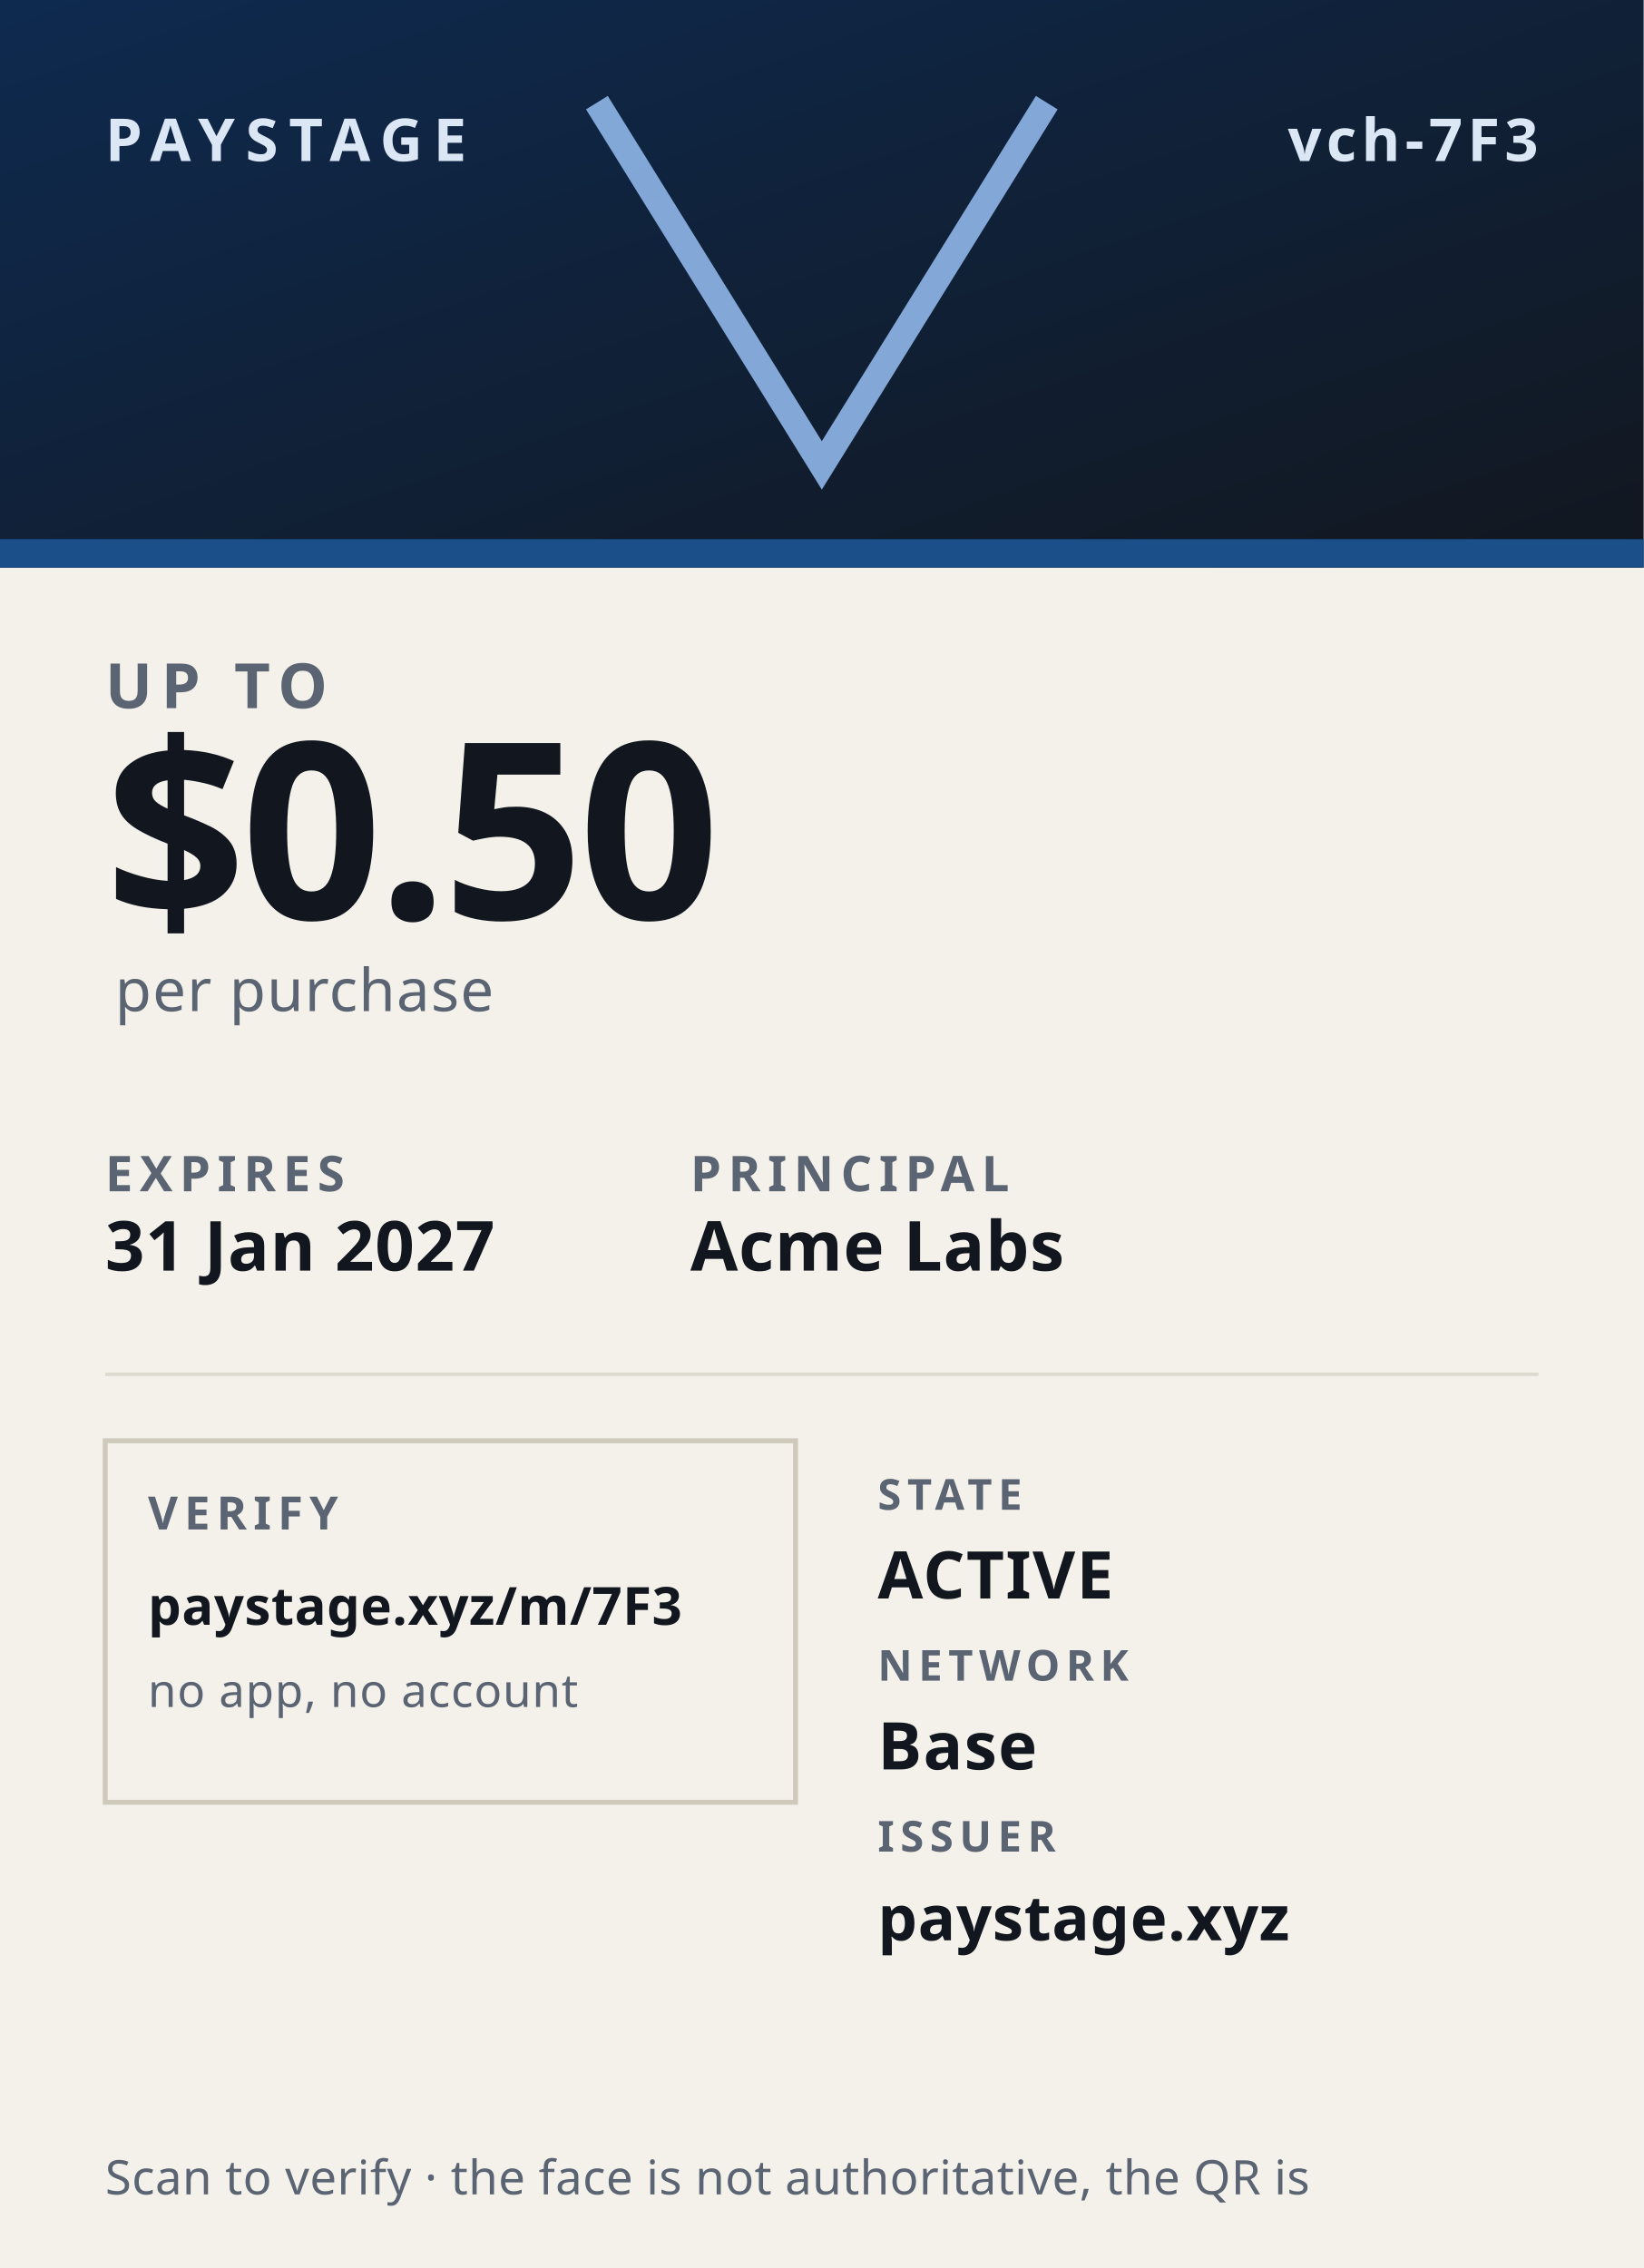
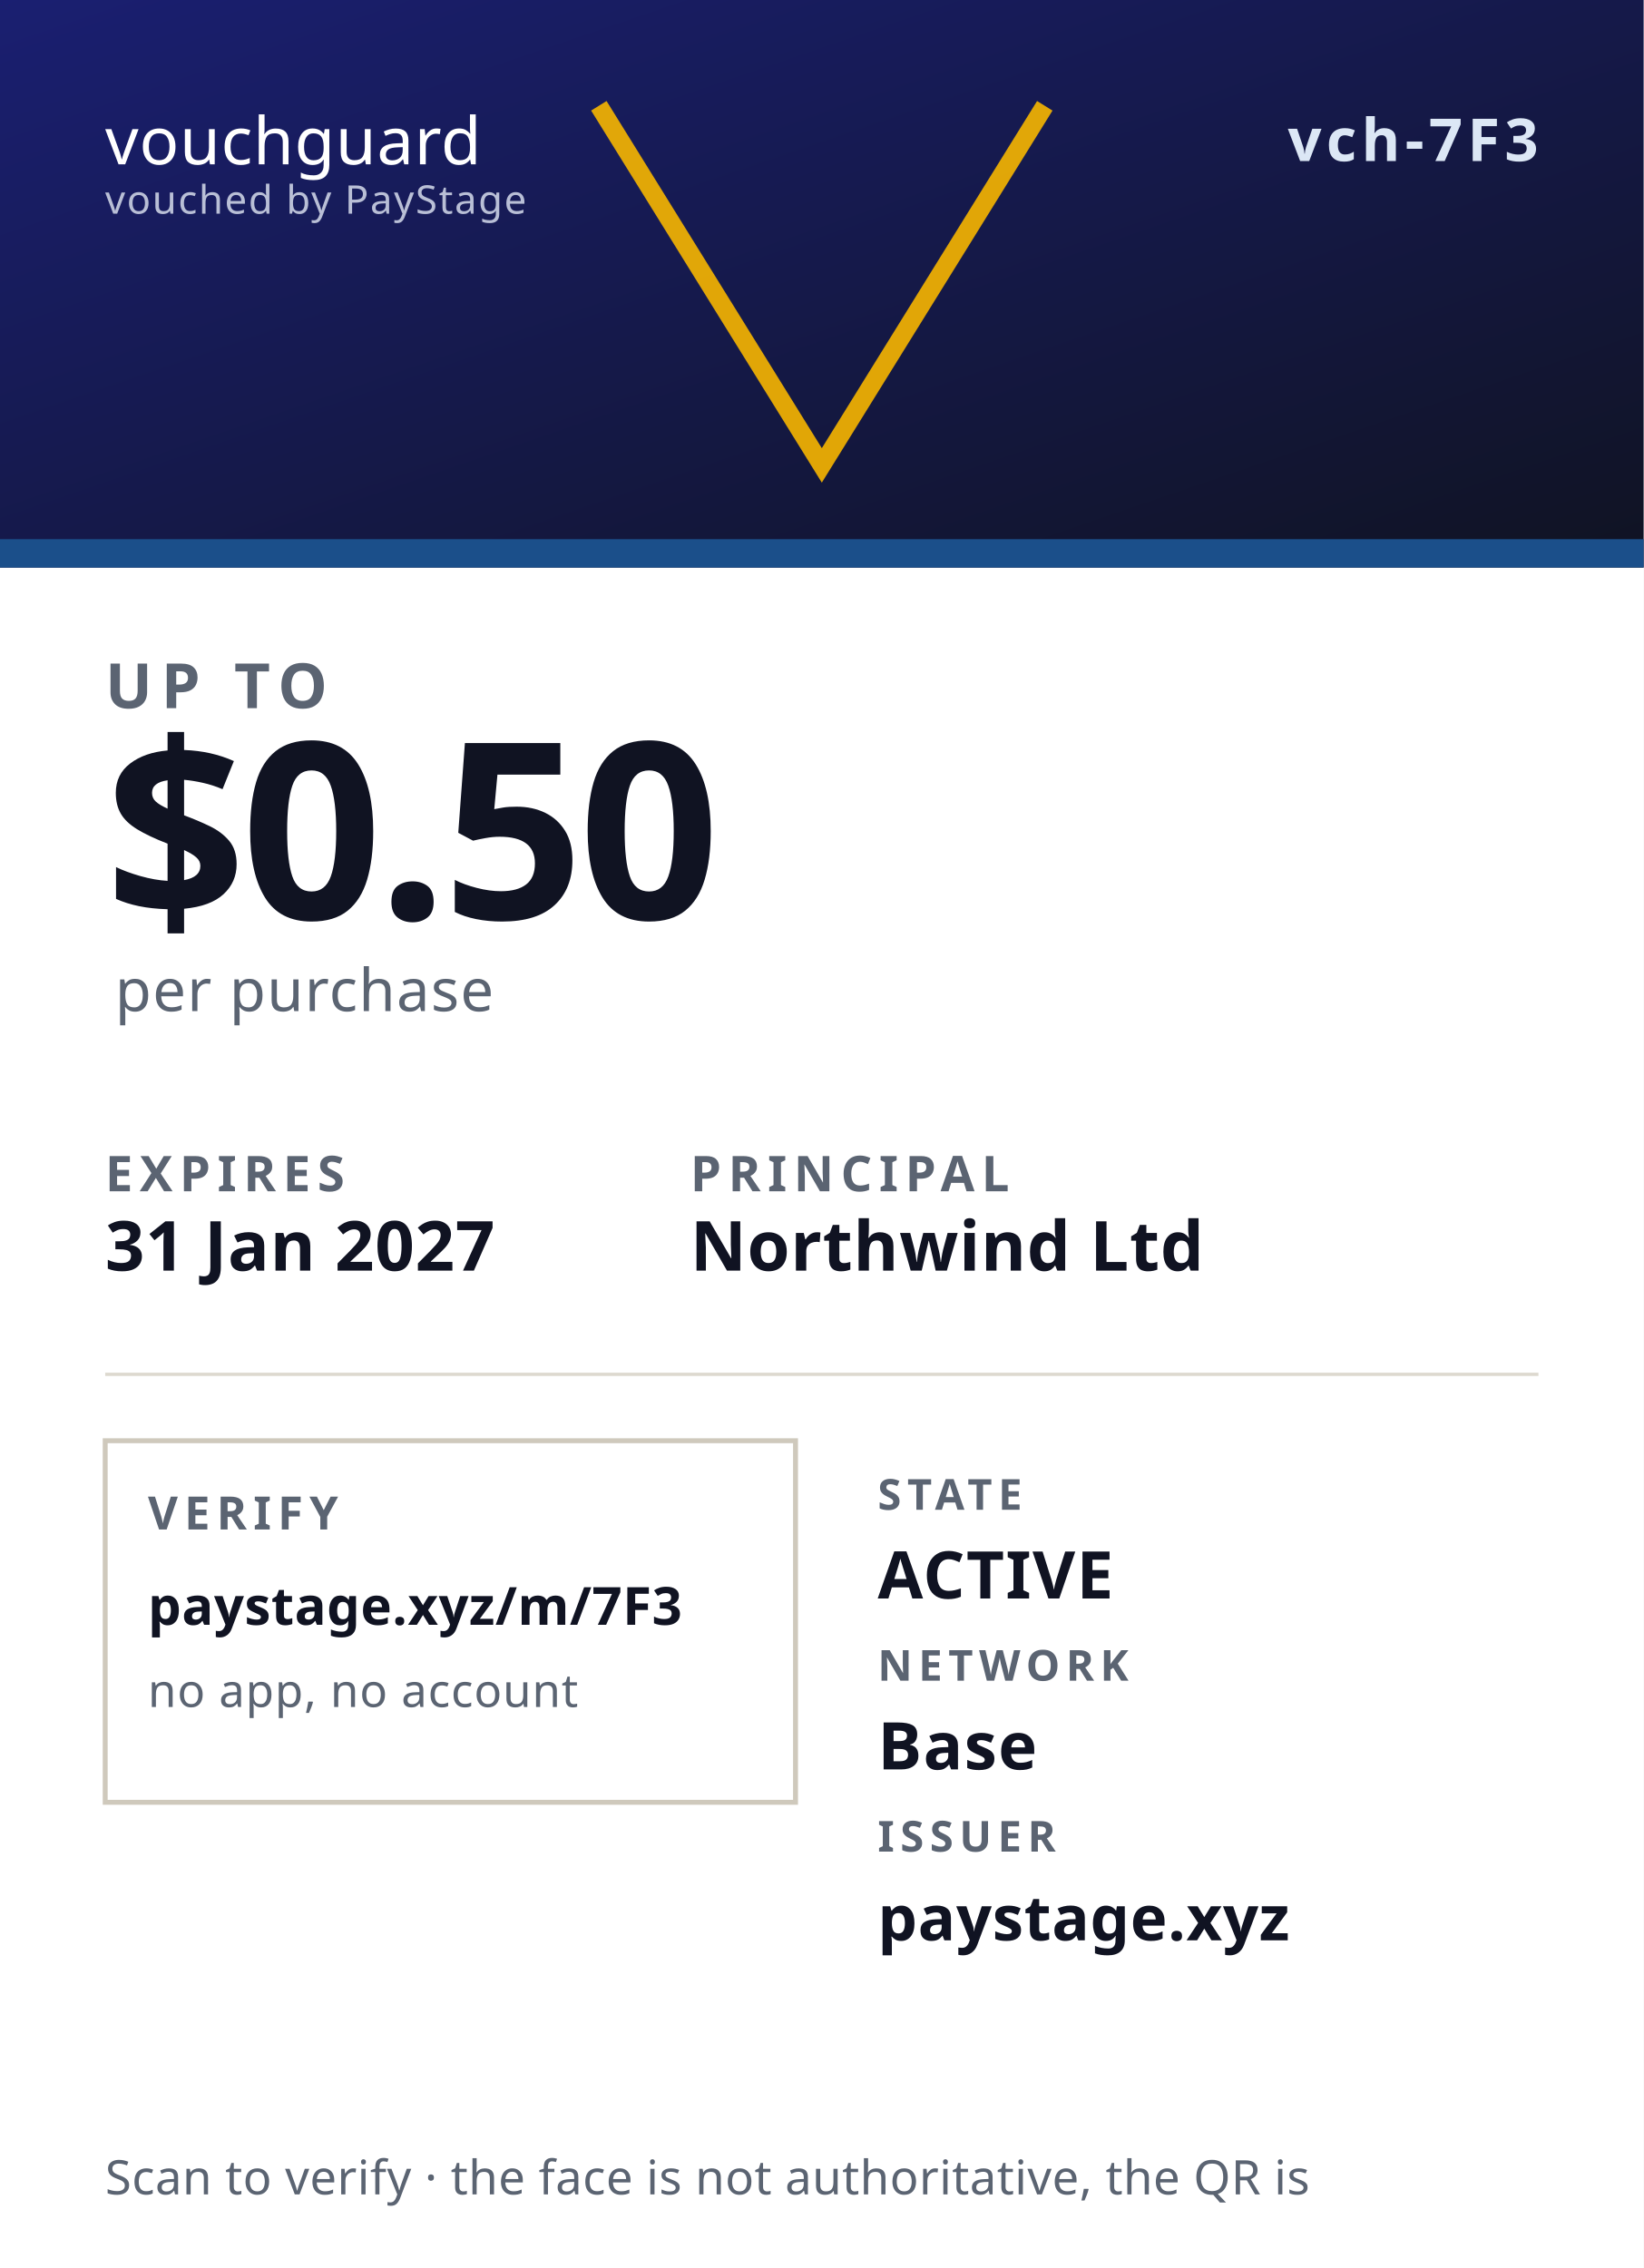
<svg xmlns="http://www.w3.org/2000/svg" width="750" height="1035" viewBox="0 0 750 1035">
-   <rect width="750" height="1035" fill="#F4F1EA" />
+   <rect width="750" height="1035" fill="#FFFFFF" />
  <defs>
    <linearGradient id="strip" x1="0" y1="0" x2="1" y2="1">
-       <stop offset="0" stop-color="#0E2A4F" />
-       <stop offset="1" stop-color="#12171F" />
+       <stop offset="0" stop-color="#1A1F71" />
+       <stop offset="1" stop-color="#101322" />
    </linearGradient>
  </defs>
  <rect x="0" y="0" width="750" height="259" fill="url(#strip)" />
-   <path d="M 275.44 51.8 L 375 212.38 L 474.56 51.8" fill="none" stroke="#8FB6E8" stroke-width="11.655" stroke-linecap="square" opacity="0.9" />
+   <path d="M 275.44 51.8 L 375 212.38 L 474.56 51.8" fill="none" stroke="#F7B600" stroke-width="8.288" stroke-linecap="square" opacity="0.9" />
  <rect x="0" y="246.05" width="750" height="12.95" fill="#1B4F8A" />
-   <text x="48" y="73.5" font-family="Noto Sans, -apple-system, Helvetica Neue, Arial, sans-serif" font-size="27" font-weight="700" letter-spacing="0.18em" text-anchor="start" fill="#DCE7F5">PAYSTAGE</text>
+   <text x="48" y="75" font-family="Noto Sans, -apple-system, Helvetica Neue, Arial, sans-serif" font-size="30" font-weight="500" letter-spacing="0.01em" text-anchor="start" fill="#FFFFFF">vouchguard</text>
+   <text x="48" y="97.5" font-family="Noto Sans, -apple-system, Helvetica Neue, Arial, sans-serif" font-size="18" font-weight="500" letter-spacing="0.04em" text-anchor="start" fill="#B9BFD6">vouched by PayStage</text>
  <text x="702" y="73.5" font-family="Noto Sans, -apple-system, Helvetica Neue, Arial, sans-serif" font-size="27" font-weight="600" letter-spacing="0.08em" text-anchor="end" fill="#DCE7F5">vch-7F3</text>
  <text x="48" y="323.17" font-family="Noto Sans, -apple-system, Helvetica Neue, Arial, sans-serif" font-size="28.5" font-weight="650" letter-spacing="0.14em" text-anchor="start" fill="#5B6472">UP TO</text>
-   <text x="48" y="419.425" font-family="Noto Sans, -apple-system, Helvetica Neue, Arial, sans-serif" font-size="112.5" font-weight="700" letter-spacing="-0.02em" text-anchor="start" fill="#12171F">$0.50</text>
+   <text x="48" y="419.425" font-family="Noto Sans, -apple-system, Helvetica Neue, Arial, sans-serif" font-size="112.5" font-weight="700" letter-spacing="-0.02em" text-anchor="start" fill="#101322">$0.50</text>
  <text x="52.5" y="461.425" font-family="Noto Sans, -apple-system, Helvetica Neue, Arial, sans-serif" font-size="27" font-weight="500" letter-spacing="0.02em" text-anchor="start" fill="#5B6472">per purchase</text>
  <text x="48" y="543.625" font-family="Noto Sans, -apple-system, Helvetica Neue, Arial, sans-serif" font-size="22.5" font-weight="650" letter-spacing="0.14em" text-anchor="start" fill="#5B6472">EXPIRES</text>
-   <text x="48" y="579.85" font-family="Noto Sans, -apple-system, Helvetica Neue, Arial, sans-serif" font-size="31.5" font-weight="600" letter-spacing="0.01em" text-anchor="start" fill="#12171F">31 Jan 2027</text>
+   <text x="48" y="579.85" font-family="Noto Sans, -apple-system, Helvetica Neue, Arial, sans-serif" font-size="31.5" font-weight="600" letter-spacing="0.01em" text-anchor="start" fill="#101322">31 Jan 2027</text>
  <text x="315" y="543.625" font-family="Noto Sans, -apple-system, Helvetica Neue, Arial, sans-serif" font-size="22.5" font-weight="650" letter-spacing="0.14em" text-anchor="start" fill="#5B6472">PRINCIPAL</text>
-   <text x="315" y="579.85" font-family="Noto Sans, -apple-system, Helvetica Neue, Arial, sans-serif" font-size="31.5" font-weight="600" letter-spacing="0.01em" text-anchor="start" fill="#12171F">Acme Labs</text>
+   <text x="315" y="579.85" font-family="Noto Sans, -apple-system, Helvetica Neue, Arial, sans-serif" font-size="31.5" font-weight="600" letter-spacing="0.01em" text-anchor="start" fill="#101322">Northwind Ltd</text>
  <rect x="48" y="626.425" width="654" height="1.5" fill="#DDD9CF" />
  <rect x="48" y="657.475" width="315" height="165" fill="none" stroke="#CFC9BC" stroke-width="2.25" />
  <text x="67.5" y="697.975" font-family="Noto Sans, -apple-system, Helvetica Neue, Arial, sans-serif" font-size="21" font-weight="650" letter-spacing="0.14em" text-anchor="start" fill="#5B6472">VERIFY</text>
-   <text x="67.5" y="741.475" font-family="Noto Sans, -apple-system, Helvetica Neue, Arial, sans-serif" font-size="24" font-weight="600" letter-spacing="0.01em" text-anchor="start" fill="#12171F">paystage.xyz/m/7F3</text>
+   <text x="67.5" y="741.475" font-family="Noto Sans, -apple-system, Helvetica Neue, Arial, sans-serif" font-size="24" font-weight="600" letter-spacing="0.01em" text-anchor="start" fill="#101322">paystage.xyz/m/7F3</text>
  <text x="67.5" y="778.975" font-family="Noto Sans, -apple-system, Helvetica Neue, Arial, sans-serif" font-size="21" font-weight="500" letter-spacing="0.02em" text-anchor="start" fill="#5B6472">no app, no account</text>
  <text x="400.5" y="688.975" font-family="Noto Sans, -apple-system, Helvetica Neue, Arial, sans-serif" font-size="19.5" font-weight="650" letter-spacing="0.14em" text-anchor="start" fill="#5B6472">STATE</text>
-   <text x="400.5" y="729.475" font-family="Noto Sans, -apple-system, Helvetica Neue, Arial, sans-serif" font-size="30" font-weight="700" letter-spacing="0.02em" text-anchor="start" fill="#12171F">ACTIVE</text>
+   <text x="400.5" y="729.475" font-family="Noto Sans, -apple-system, Helvetica Neue, Arial, sans-serif" font-size="30" font-weight="700" letter-spacing="0.02em" text-anchor="start" fill="#101322">ACTIVE</text>
  <text x="400.5" y="766.975" font-family="Noto Sans, -apple-system, Helvetica Neue, Arial, sans-serif" font-size="19.5" font-weight="650" letter-spacing="0.14em" text-anchor="start" fill="#5B6472">NETWORK</text>
-   <text x="400.5" y="807.475" font-family="Noto Sans, -apple-system, Helvetica Neue, Arial, sans-serif" font-size="30" font-weight="600" letter-spacing="0.02em" text-anchor="start" fill="#12171F">Base</text>
+   <text x="400.5" y="807.475" font-family="Noto Sans, -apple-system, Helvetica Neue, Arial, sans-serif" font-size="30" font-weight="600" letter-spacing="0.02em" text-anchor="start" fill="#101322">Base</text>
  <text x="400.5" y="844.975" font-family="Noto Sans, -apple-system, Helvetica Neue, Arial, sans-serif" font-size="19.5" font-weight="650" letter-spacing="0.14em" text-anchor="start" fill="#5B6472">ISSUER</text>
-   <text x="400.5" y="885.475" font-family="Noto Sans, -apple-system, Helvetica Neue, Arial, sans-serif" font-size="28.5" font-weight="600" letter-spacing="0.01em" text-anchor="start" fill="#12171F">paystage.xyz</text>
+   <text x="400.5" y="885.475" font-family="Noto Sans, -apple-system, Helvetica Neue, Arial, sans-serif" font-size="28.5" font-weight="600" letter-spacing="0.01em" text-anchor="start" fill="#101322">paystage.xyz</text>
  <text x="48" y="1001.4" font-family="Noto Sans, -apple-system, Helvetica Neue, Arial, sans-serif" font-size="21.75" font-weight="500" letter-spacing="0.01em" text-anchor="start" fill="#5B6472">Scan to verify · the face is not authoritative, the QR is</text>
</svg>
